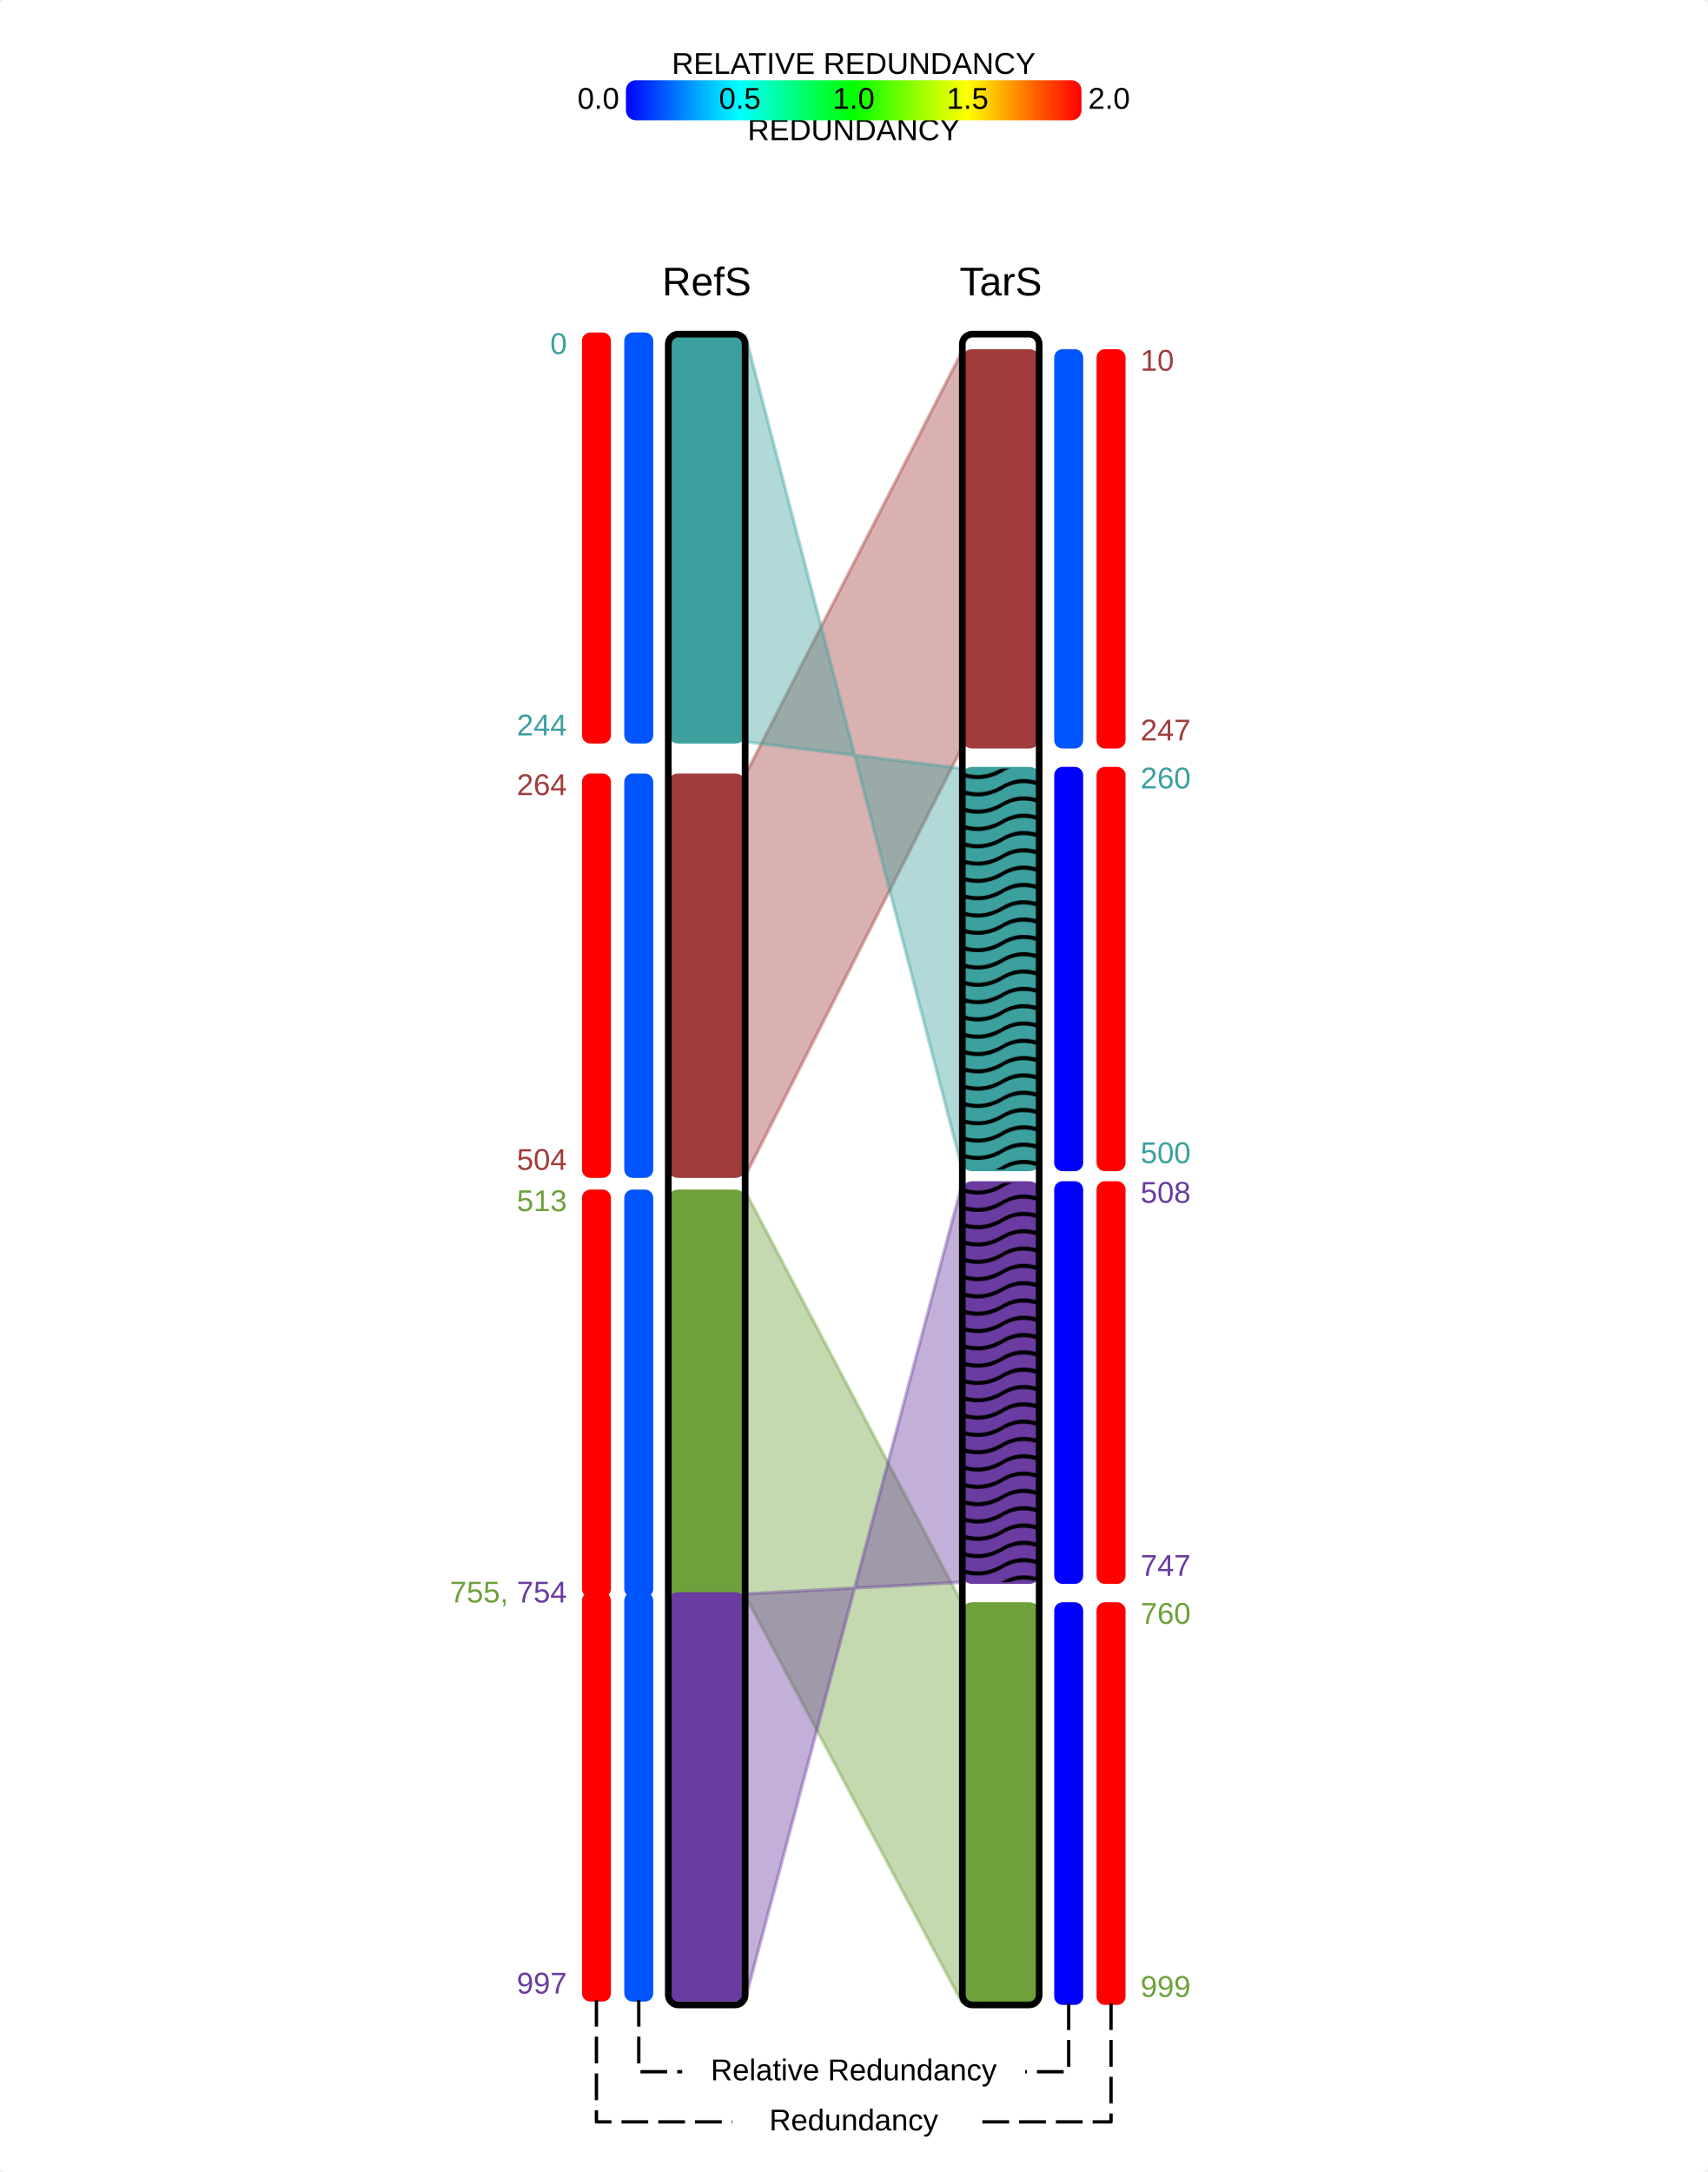
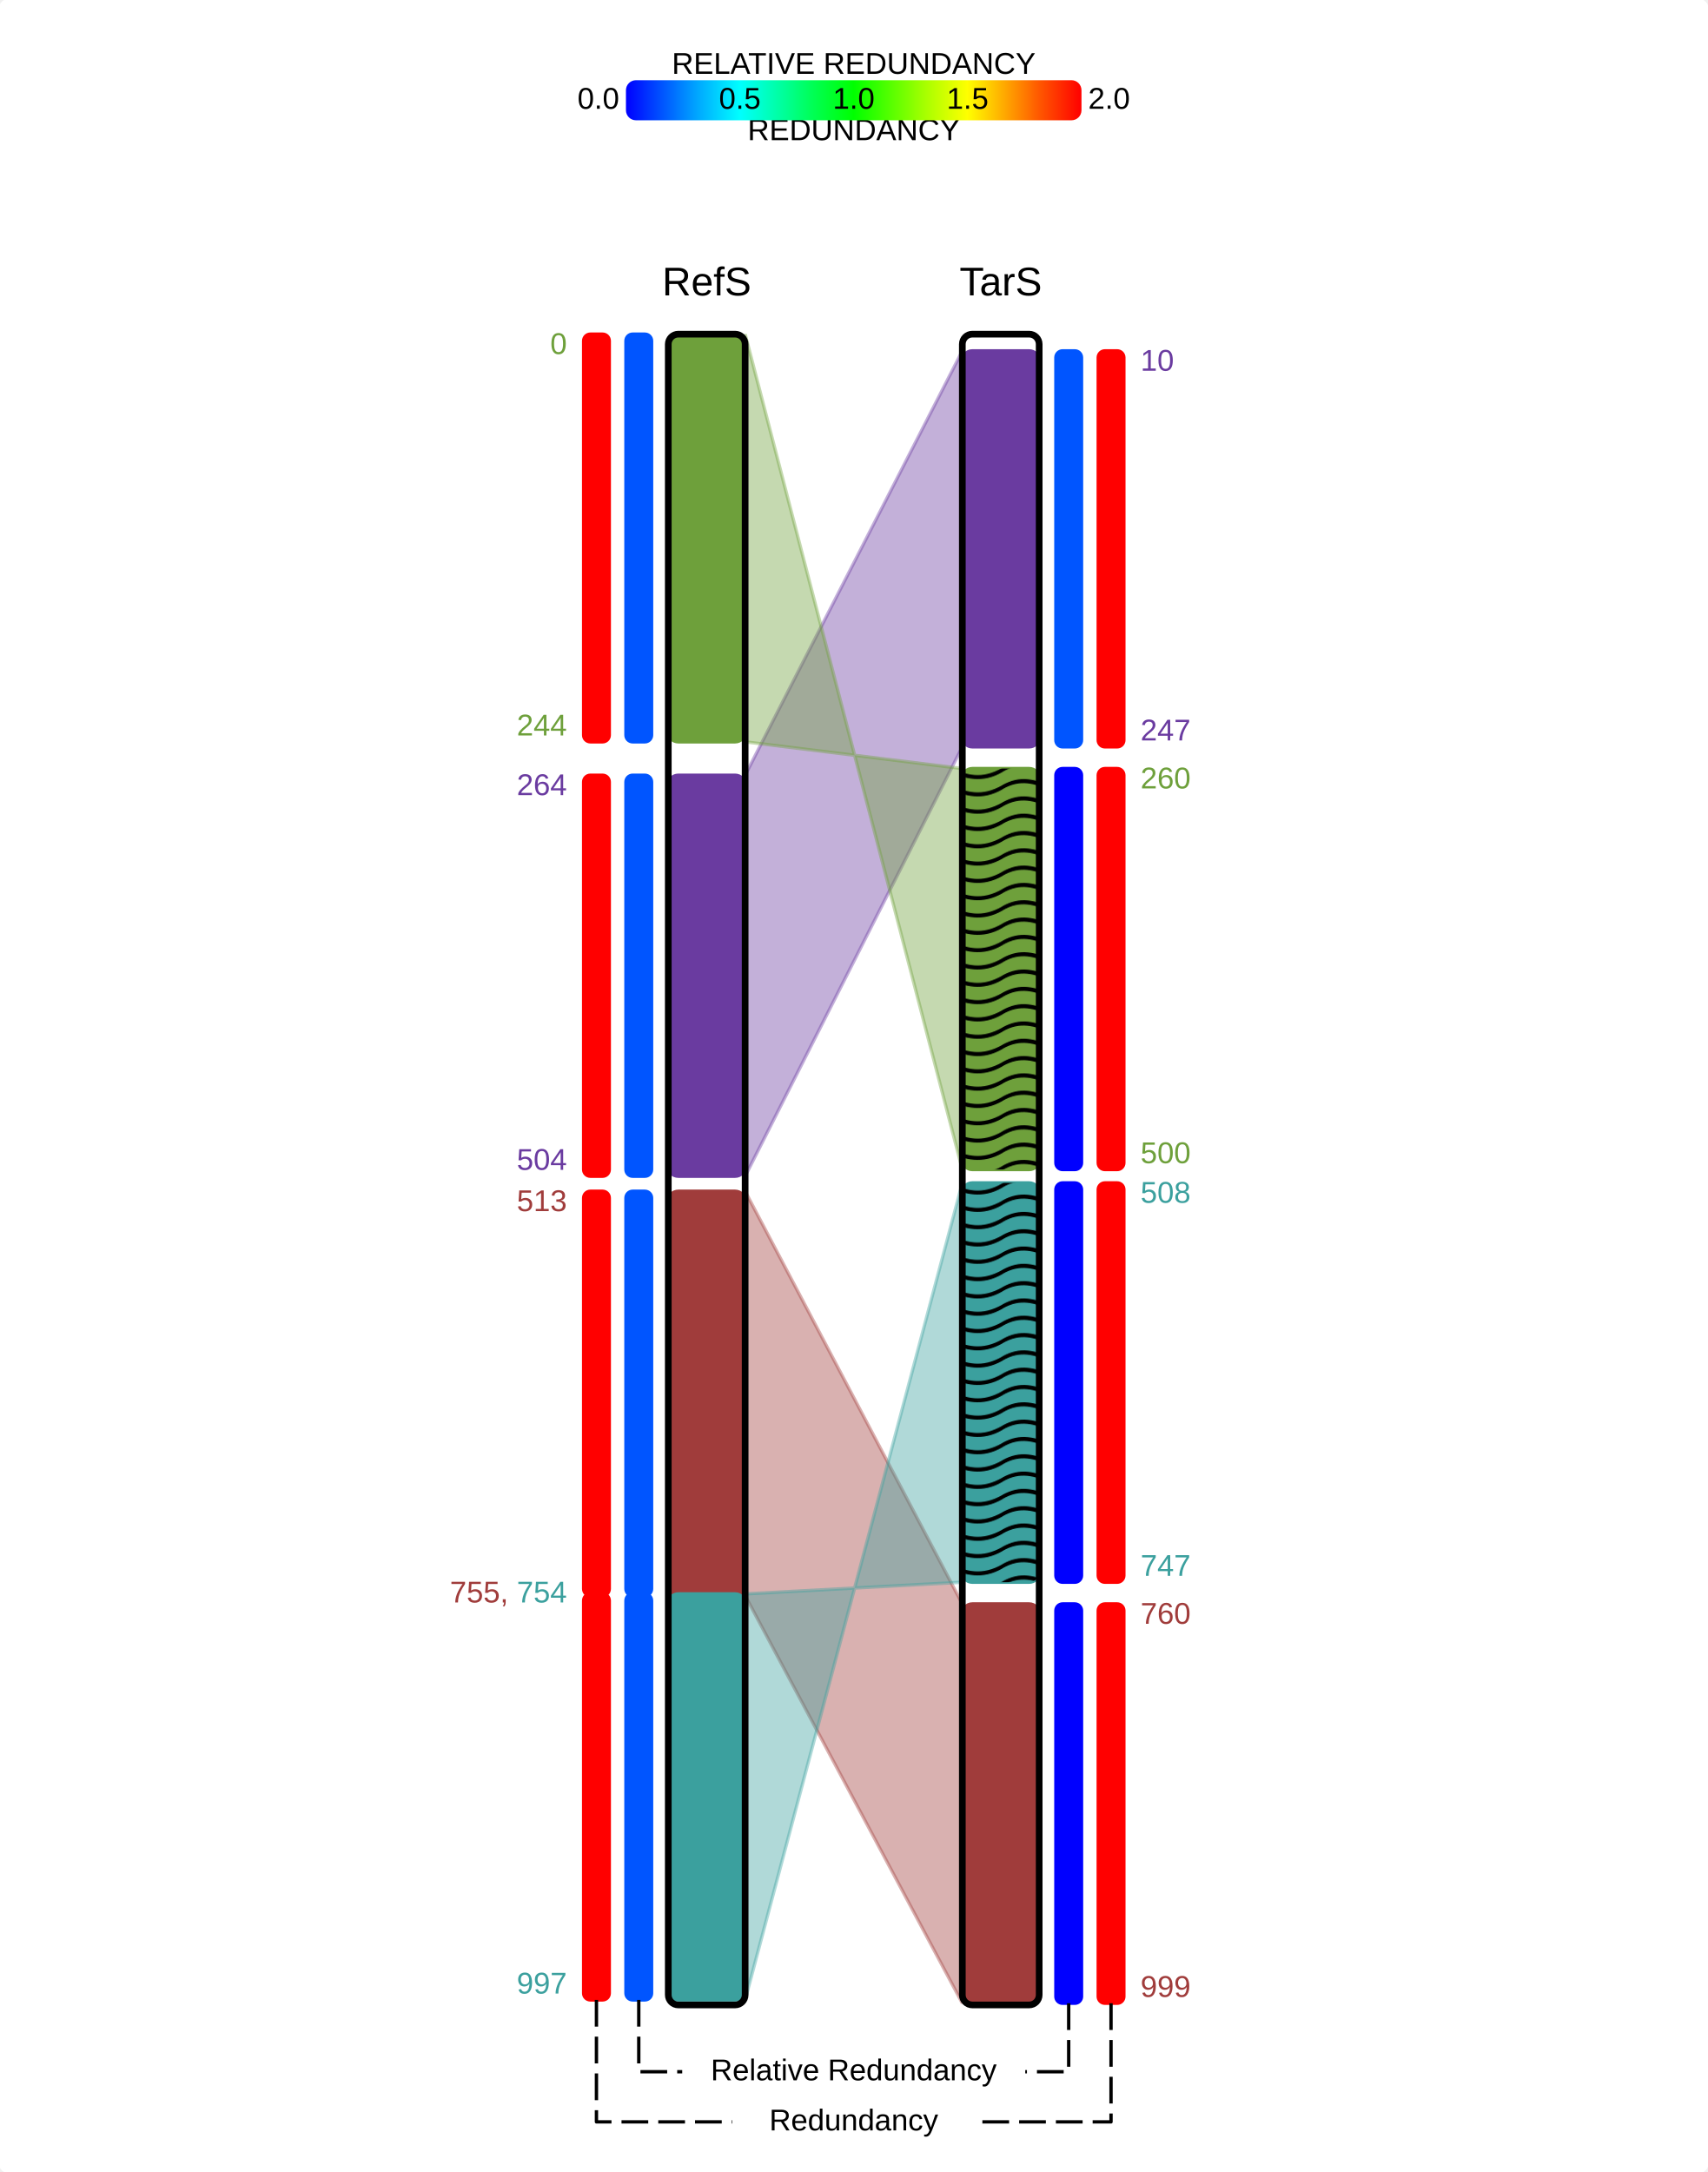
- <svg xmlns="http://www.w3.org/2000/svg" width="511" height="650" id="svg2" version="1.1">
-   <g id="layer1">
-     <defs id="defs6211">
-       <pattern id="Polkadots-large" patternTransform="translate(0,0)scale(10,10)" height="10" width="10" patternUnits="userSpaceOnUse">
-         <circle id="circle4936" r="0.45" cy="0.810" cx="2.567" style="fill:black;stroke:none" />
-         <circle id="circle4938" r="0.45" cy="2.33" cx="3.048" style="fill:black;stroke:none" />
-         <circle id="circle4940" r="0.45" cy="2.415" cx="4.418" style="fill:black;stroke:none" />
-         <circle id="circle4942" r="0.45" cy="3.029" cx="1.844" style="fill:black;stroke:none" />
-         <circle id="circle4944" r="0.45" cy="1.363" cx="6.08" style="fill:black;stroke:none" />
-         <circle id="circle4946" r="0.45" cy="4.413" cx="5.819" style="fill:black;stroke:none" />
-         <circle id="circle4948" r="0.45" cy="4.048" cx="4.305" style="fill:black;stroke:none" />
-         <circle id="circle4950" r="0.45" cy="3.045" cx="5.541" style="fill:black;stroke:none" />
-         <circle id="circle4952" r="0.45" cy="5.527" cx="4.785" style="fill:black;stroke:none" />
-         <circle id="circle4954" r="0.45" cy="5.184" cx="2.667" style="fill:black;stroke:none" />
-         <circle id="circle4956" r="0.45" cy="1.448" cx="7.965" style="fill:black;stroke:none" />
-         <circle id="circle4958" r="0.45" cy="5.049" cx="7.047" style="fill:black;stroke:none" />
-         <circle id="circle4960" r="0.45" cy="0.895" cx="4.340" style="fill:black;stroke:none" />
-         <circle id="circle4962" r="0.45" cy="0.340" cx="7.125" style="fill:black;stroke:none" />
-         <circle id="circle4964" r="0.45" cy="1.049" cx="9.553" style="fill:black;stroke:none" />
-         <circle id="circle4966" r="0.45" cy="2.689" cx="7.006" style="fill:black;stroke:none" />
-         <circle id="circle4968" r="0.45" cy="2.689" cx="8.909" style="fill:black;stroke:none" />
-         <circle id="circle4970" r="0.45" cy="4.407" cx="9.315" style="fill:black;stroke:none" />
-         <circle id="circle4972" r="0.45" cy="3.870" cx="7.820" style="fill:black;stroke:none" />
-         <circle id="circle4974" r="0.45" cy="5.948" cx="8.270" style="fill:black;stroke:none" />
-         <circle id="circle4976" r="0.45" cy="7.428" cx="7.973" style="fill:black;stroke:none" />
-         <circle id="circle4978" r="0.45" cy="8.072" cx="9.342" style="fill:black;stroke:none" />
-         <circle id="circle4980" r="0.45" cy="9.315" cx="8.206" style="fill:black;stroke:none" />
-         <circle id="circle4982" r="0.45" cy="9.475" cx="9.682" style="fill:black;stroke:none" />
-         <circle id="circle4984" r="0.45" cy="6.186" cx="9.688" style="fill:black;stroke:none" />
-         <circle id="circle4986" r="0.45" cy="6.296" cx="3.379" style="fill:black;stroke:none" />
-         <circle id="circle4988" r="0.45" cy="8.204" cx="2.871" style="fill:black;stroke:none" />
-         <circle id="circle4990" r="0.45" cy="8.719" cx="4.59" style="fill:black;stroke:none" />
-         <circle id="circle4992" r="0.45" cy="9.671" cx="3.181" style="fill:black;stroke:none" />
-         <circle id="circle4994" r="0.45" cy="7.315" cx="5.734" style="fill:black;stroke:none" />
-         <circle id="circle4996" r="0.45" cy="6.513" cx="6.707" style="fill:black;stroke:none" />
-         <circle id="circle4998" r="0.45" cy="9.670" cx="5.730" style="fill:black;stroke:none" />
-         <circle id="circle5000" r="0.45" cy="8.373" cx="6.535" style="fill:black;stroke:none" />
-         <circle id="circle5002" r="0.45" cy="7.154" cx="4.37" style="fill:black;stroke:none" />
-         <circle id="circle5004" r="0.45" cy="7.25" cx="0.622" style="fill:black;stroke:none" />
-         <circle id="circle5006" r="0.45" cy="5.679" cx="0.831" style="fill:black;stroke:none" />
-         <circle id="circle5008" r="0.45" cy="8.519" cx="1.257" style="fill:black;stroke:none" />
-         <circle id="circle5010" r="0.45" cy="6.877" cx="1.989" style="fill:black;stroke:none" />
-         <circle id="circle5012" r="0.45" cy="3.181" cx="0.374" style="fill:black;stroke:none" />
-         <circle id="circle5014" r="0.45" cy="1.664" cx="1.166" style="fill:black;stroke:none" />
-         <circle id="circle5016" r="0.45" cy="0.093" cx="1.151" style="fill:black;stroke:none" />
-         <circle id="circle5018" r="0.45" cy="10.093" cx="1.151" style="fill:black;stroke:none" />
-         <circle id="circle5020" r="0.45" cy="4.451" cx="1.302" style="fill:black;stroke:none" />
-         <circle id="circle5022" r="0.45" cy="3.763" cx="3.047" style="fill:black;stroke:none" />
-       </pattern>
-     </defs>
-     <defs id="ffff">
-       <pattern id="Wavy" height="5.181" width="30.0" patternUnits="userSpaceOnUse">
-         <path id="path5114" d="M 7.597,0.061 C 5.079,-0.187 2.656,0.302 -0.01,1.788 L -0.01,3.061 C 2.773,1.431 5.173,1.052 7.472,1.280 C 9.770,1.508 11.969,2.361 14.253,3.218 C 18.820,4.931 23.804,6.676 30.066,3.061 L 30.062,1.788 C 23.622,5.497 19.246,3.770 14.691,2.061 C 12.413,1.207 10.115,0.311 7.597,0.061 z " style="fill:black;stroke:none;" />
-       </pattern>
-     </defs>
-     <defs id="ffff">
-       <pattern id="WavyWhite" height="5.181" width="30.0" patternUnits="userSpaceOnUse">
-         <path id="path5114" d="M 7.597,0.061 C 5.079,-0.187 2.656,0.302 -0.01,1.788 L -0.01,3.061 C 2.773,1.431 5.173,1.052 7.472,1.280 C 9.770,1.508 11.969,2.361 14.253,3.218 C 18.820,4.931 23.804,6.676 30.066,3.061 L 30.062,1.788 C 23.622,5.497 19.246,3.770 14.691,2.061 C 12.413,1.207 10.115,0.311 7.597,0.061 z " style="fill:white;stroke:none;" />
-       </pattern>
-     </defs>
-     <defs id="defs6219">
-       <pattern id="xtrace" height="20.0" width="20.0" patternUnits="userSpaceOnUse">
-         <path style="fill:#000000;stroke:#000000;stroke-width:0.30;stroke-linecap:butt;stroke-linejoin:miter;stroke-opacity:1;stroke-miterlimit:0;stroke-dasharray:none;fill-opacity:1" d="m 0.0,10.0 25,-25.0 0,5 -25,25 z" id="path7213" />
-         <path style="fill:#000000;fill-opacity:1;stroke:#000000;stroke-width:0.30;stroke-linecap:butt;stroke-linejoin:miter;stroke-miterlimit:0;stroke-opacity:1;stroke-dasharray:none" d="m 0.0,30.0 25,-25.0 0,5 -25,25 z" id="path7213-8" />
-         <path style="fill:#000000;fill-opacity:1;stroke:#000000;stroke-width:0.30;stroke-linecap:butt;stroke-linejoin:miter;stroke-miterlimit:0;stroke-opacity:1;stroke-dasharray:none" d="m 0.0,50.0 25,-25.0 0,5 -25,25 z" id="path7213-9" />
-         <path style="fill:#000000;fill-opacity:1;stroke:#000000;stroke-width:0.30;stroke-linecap:butt;stroke-linejoin:miter;stroke-miterlimit:0;stroke-opacity:1;stroke-dasharray:none" d="m 0.0,70.0 25,-25.0 0,5 -25,25 z" id="path7213-10" />
-         <path style="fill:#000000;fill-opacity:1;stroke:#000000;stroke-width:0.30;stroke-linecap:butt;stroke-linejoin:miter;stroke-miterlimit:0;stroke-opacity:1;stroke-dasharray:none" d="m 0.0,90.0 25,-25.0 0,5 -25,25 z" id="path7213-11" />
-         <path style="fill:#000000;fill-opacity:1;stroke:#000000;stroke-width:0.30;stroke-linecap:butt;stroke-linejoin:miter;stroke-miterlimit:0;stroke-opacity:1;stroke-dasharray:none" d="m m 0.0,110.0 25,-25.0 0,05 -25,25 z" id="path7213-12" />
-       </pattern>
-     </defs>
-     <defs id="defs4">
-       <pattern id="dallas" patternTransform="translate(106.5938,206.9062)" height="4.75" width="4.75" patternUnits="userSpaceOnUse">
-         <path style="fill:none;stroke:#000000;stroke-width:1;stroke-linecap:butt;stroke-linejoin:miter;stroke-miterlimit:0;stroke-opacity:1;stroke-dasharray:none" d="m -0.008,2.376 4.763,0" id="path2985" />
-         <path style="fill:none;stroke:#000000;stroke-width:1;stroke-linecap:butt;stroke-linejoin:miter;stroke-miterlimit:0;stroke-opacity:1;stroke-dasharray:none" d="m 2.373,-0.006 0,4.763" id="path2985-1" />
-       </pattern>
-     </defs>
-     <defs id="defs4">
-       <pattern id="lineX" patternTransform="translate(106.5938,206.9062)" height="4.75" width="4.75" patternUnits="userSpaceOnUse">
-         <path style="fill:none;stroke:#000000;stroke-width:1;stroke-linecap:butt;stroke-linejoin:miter;stroke-miterlimit:0;stroke-opacity:1;stroke-dasharray:none" d="m -0.008,2.376 4.763,0" id="path2985" />
-       </pattern>
-     </defs>
-     <defs id="defs4">
-       <pattern id="stripeX" patternTransform="translate(106.5938,206.9062)" height="4.75" width="4.75" patternUnits="userSpaceOnUse">
-         <path style="fill:none;stroke:#000000;stroke-width:1;stroke-linecap:butt;stroke-linejoin:miter;stroke-miterlimit:0;stroke-opacity:1;stroke-dasharray:none" d="m 2.373,-0.006 0,4.763" id="path2985-1" />
-       </pattern>
-     </defs>
-     <rect fill="white" stroke="white" fill-opacity="1" width="511.00" height="650.00" x="0.00" y="0.00" ry="3" />
-     <text id="211.50000085.000000" x="211.50" y="85.00" dominant-baseline="middle" transform="" font-size="12px" font-weight="normal" font-family="Arial" fill="black" text-align="start" line-height="125%%" text-anchor="middle">RefS</text>
-     <text id="299.50000085.000000" x="299.50" y="85.00" dominant-baseline="middle" transform="" font-size="12px" font-weight="normal" font-family="Arial" fill="black" text-align="start" line-height="125%%" text-anchor="middle">TarS</text>
-     <text id="169.666667100.000000" x="169.67" y="100.00" dominant-baseline="text-before-edge" transform="" font-size="9px" font-weight="normal" font-family="Arial" fill="black" text-align="start" line-height="125%%" text-anchor="end">
-       <tspan id="2" style="fill:#3BA09E">0</tspan>
-     </text>
-     <text id="169.666667222.000000" x="169.67" y="222.00" dominant-baseline="text-after-edge" transform="" font-size="9px" font-weight="normal" font-family="Arial" fill="black" text-align="start" line-height="125%%" text-anchor="end">
-       <tspan id="2" style="fill:#3BA09E">244</tspan>
-     </text>
-     <text id="169.666667232.000000" x="169.67" y="232.00" dominant-baseline="text-before-edge" transform="" font-size="9px" font-weight="normal" font-family="Arial" fill="black" text-align="start" line-height="125%%" text-anchor="end">
-       <tspan id="0" style="fill:#A03C3B">264</tspan>
-     </text>
-     <text id="169.666667352.000000" x="169.67" y="352.00" dominant-baseline="text-after-edge" transform="" font-size="9px" font-weight="normal" font-family="Arial" fill="black" text-align="start" line-height="125%%" text-anchor="end">
-       <tspan id="0" style="fill:#A03C3B">504</tspan>
-     </text>
-     <text id="169.666667356.500000" x="169.67" y="356.50" dominant-baseline="text-before-edge" transform="" font-size="9px" font-weight="normal" font-family="Arial" fill="black" text-align="start" line-height="125%%" text-anchor="end">
-       <tspan id="1" style="fill:#6EA03B">513</tspan>
-     </text>
-     <text id="169.666667477.000000" x="169.67" y="477.00" dominant-baseline="middle" transform="" font-size="9px" font-weight="normal" font-family="Arial" fill="black" text-align="start" line-height="125%%" text-anchor="end">
-       <tspan id="1" style="fill:#6EA03B">755, </tspan>
-       <tspan id="3" style="fill:#6A3BA0">754</tspan>
-     </text>
-     <text id="169.666667598.500000" x="169.67" y="598.50" dominant-baseline="text-after-edge" transform="" font-size="9px" font-weight="normal" font-family="Arial" fill="black" text-align="start" line-height="125%%" text-anchor="end">
-       <tspan id="3" style="fill:#6A3BA0">997</tspan>
-     </text>
-     <text id="341.333333105.000000" x="341.33" y="105.00" dominant-baseline="text-before-edge" transform="" font-size="9px" font-weight="normal" font-family="Arial" fill="black" text-align="start" line-height="125%%" text-anchor="start">
-       <tspan id="0" style="fill:#A03C3B">10</tspan>
-     </text>
-     <text id="341.333333223.500000" x="341.33" y="223.50" dominant-baseline="text-after-edge" transform="" font-size="9px" font-weight="normal" font-family="Arial" fill="black" text-align="start" line-height="125%%" text-anchor="start">
-       <tspan id="0" style="fill:#A03C3B">247</tspan>
-     </text>
-     <text id="341.333333230.000000" x="341.33" y="230.00" dominant-baseline="text-before-edge" transform="" font-size="9px" font-weight="normal" font-family="Arial" fill="black" text-align="start" line-height="125%%" text-anchor="start">
-       <tspan id="2" style="fill:#3BA09E">260</tspan>
-     </text>
-     <text id="341.333333350.000000" x="341.33" y="350.00" dominant-baseline="text-after-edge" transform="" font-size="9px" font-weight="normal" font-family="Arial" fill="black" text-align="start" line-height="125%%" text-anchor="start">
-       <tspan id="2" style="fill:#3BA09E">500</tspan>
-     </text>
-     <text id="341.333333354.000000" x="341.33" y="354.00" dominant-baseline="text-before-edge" transform="" font-size="9px" font-weight="normal" font-family="Arial" fill="black" text-align="start" line-height="125%%" text-anchor="start">
-       <tspan id="3" style="fill:#6A3BA0">508</tspan>
-     </text>
-     <text id="341.333333473.500000" x="341.33" y="473.50" dominant-baseline="text-after-edge" transform="" font-size="9px" font-weight="normal" font-family="Arial" fill="black" text-align="start" line-height="125%%" text-anchor="start">
-       <tspan id="3" style="fill:#6A3BA0">747</tspan>
-     </text>
-     <text id="341.333333480.000000" x="341.33" y="480.00" dominant-baseline="text-before-edge" transform="" font-size="9px" font-weight="normal" font-family="Arial" fill="black" text-align="start" line-height="125%%" text-anchor="start">
-       <tspan id="1" style="fill:#6EA03B">760</tspan>
-     </text>
-     <text id="341.333333599.500000" x="341.33" y="599.50" dominant-baseline="text-after-edge" transform="" font-size="9px" font-weight="normal" font-family="Arial" fill="black" text-align="start" line-height="125%%" text-anchor="start">
-       <tspan id="1" style="fill:#6EA03B">999</tspan>
-     </text>
-     <rect fill="#A03C3B" stroke="#A03C3B" fill-opacity="1" width="23.00" height="120.00" x="200.00" y="232.00" ry="3" />
-     <rect id="rect3777" fill="#0055ff" stroke="#0055ff" fill-opacity="1" width="7.67" height="120.00" x="187.33" y="232.00" ry="2" />
-     <rect fill="#ff0000" stroke="#ff0000" fill-opacity="1" width="7.67" height="120.00" x="174.67" y="232.00" ry="2" />
-     <rect fill="#A03C3B" stroke="#A03C3B" fill-opacity="1" width="23.00" height="118.50" x="288.00" y="105.00" ry="3" />
-     <rect id="rect3777" fill="#0055ff" stroke="#0055ff" fill-opacity="1" width="7.67" height="118.50" x="316.00" y="105.00" ry="2" />
-     <rect fill="#ff0000" stroke="#ff0000" fill-opacity="1" width="7.67" height="118.50" x="328.67" y="105.00" ry="2" />
-     <polygon points="223.00,232.00 223.00,352.00 288.00,223.50 288.00,105.00" fill="#A03C3B" stroke="#A03C3B" stroke-width="1" stroke-opacity="0.4" fill-opacity="0.4" />
-     <rect fill="#6EA03B" stroke="#6EA03B" fill-opacity="1" width="23.00" height="121.00" x="200.00" y="356.50" ry="3" />
-     <rect id="rect3777" fill="#0055ff" stroke="#0055ff" fill-opacity="1" width="7.67" height="121.00" x="187.33" y="356.50" ry="2" />
-     <rect fill="#ff0000" stroke="#ff0000" fill-opacity="1" width="7.67" height="121.00" x="174.67" y="356.50" ry="2" />
-     <rect fill="#6EA03B" stroke="#6EA03B" fill-opacity="1" width="23.00" height="119.50" x="288.00" y="480.00" ry="3" />
-     <rect id="rect3777" fill="#0000ff" stroke="#0000ff" fill-opacity="1" width="7.67" height="119.50" x="316.00" y="480.00" ry="2" />
-     <rect fill="#ff0000" stroke="#ff0000" fill-opacity="1" width="7.67" height="119.50" x="328.67" y="480.00" ry="2" />
-     <polygon points="223.00,356.50 223.00,477.50 288.00,599.50 288.00,480.00" fill="#6EA03B" stroke="#6EA03B" stroke-width="1" stroke-opacity="0.4" fill-opacity="0.4" />
-     <rect fill="#3BA09E" stroke="#3BA09E" fill-opacity="1" width="23.00" height="122.00" x="200.00" y="100.00" ry="3" />
-     <rect id="rect3777" fill="#0055ff" stroke="#0055ff" fill-opacity="1" width="7.67" height="122.00" x="187.33" y="100.00" ry="2" />
-     <rect fill="#ff0000" stroke="#ff0000" fill-opacity="1" width="7.67" height="122.00" x="174.67" y="100.00" ry="2" />
-     <rect fill="#3BA09E" stroke="#3BA09E" fill-opacity="1" width="23.00" height="120.00" x="288.00" y="230.00" ry="3" />
-     <rect fill-opacity="1" stroke-width="2" fill="url(#Wavy)" width="23.00" height="120.00" x="288.00" y="230.00" ry="3" />
-     <rect id="rect3777" fill="#0000ff" stroke="#0000ff" fill-opacity="1" width="7.67" height="120.00" x="316.00" y="230.00" ry="2" />
-     <rect fill="#ff0000" stroke="#ff0000" fill-opacity="1" width="7.67" height="120.00" x="328.67" y="230.00" ry="2" />
-     <polygon points="223.00,100.00 223.00,222.00 288.00,230.00 288.00,350.00" fill="#3BA09E" stroke="#3BA09E" stroke-width="1" stroke-opacity="0.4" fill-opacity="0.4" />
-     <rect fill="#6A3BA0" stroke="#6A3BA0" fill-opacity="1" width="23.00" height="121.50" x="200.00" y="477.00" ry="3" />
-     <rect id="rect3777" fill="#0055ff" stroke="#0055ff" fill-opacity="1" width="7.67" height="121.50" x="187.33" y="477.00" ry="2" />
-     <rect fill="#ff0000" stroke="#ff0000" fill-opacity="1" width="7.67" height="121.50" x="174.67" y="477.00" ry="2" />
-     <rect fill="#6A3BA0" stroke="#6A3BA0" fill-opacity="1" width="23.00" height="119.50" x="288.00" y="354.00" ry="3" />
-     <rect fill-opacity="1" stroke-width="2" fill="url(#Wavy)" width="23.00" height="119.50" x="288.00" y="354.00" ry="3" />
-     <rect id="rect3777" fill="#0000ff" stroke="#0000ff" fill-opacity="1" width="7.67" height="119.50" x="316.00" y="354.00" ry="2" />
-     <rect fill="#ff0000" stroke="#ff0000" fill-opacity="1" width="7.67" height="119.50" x="328.67" y="354.00" ry="2" />
-     <polygon points="223.00,477.00 223.00,598.50 288.00,354.00 288.00,473.50" fill="#6A3BA0" stroke="#6A3BA0" stroke-width="1" stroke-opacity="0.4" fill-opacity="0.4" />
-     <rect fill="none" stroke="#000000" stroke-width="2" stroke-linecap="butt" stroke-linejoin="miter" stroke-miterlimit="4" width="23.00" height="500.00" x="200.00" y="100.00" ry="3" />
-     <rect fill="none" stroke="#000000" stroke-width="2" stroke-linecap="butt" stroke-linejoin="miter" stroke-miterlimit="4" width="23.00" height="500.00" x="288.00" y="100.00" ry="3" />
-     <text id="255.50000024.000000" x="255.50" y="24.00" dominant-baseline="text-after-edge" transform="" font-size="9px" font-weight="normal" font-family="Arial" fill="black" text-align="start" line-height="125%%" text-anchor="middle">RELATIVE REDUNDANCY</text>
-     <text id="255.50000036.000000" x="255.50" y="36.00" dominant-baseline="text-before-edge" transform="" font-size="9px" font-weight="normal" font-family="Arial" fill="black" text-align="start" line-height="125%%" text-anchor="middle">REDUNDANCY</text>
-     <defs>
-       <linearGradient id="grad187.33333324.000000" x1="0%" y1="0%" x2="100%" y2="0%">
-         <stop offset="0%" style="stop-color:#0000ff;stop-opacity:1" />
-         <stop offset="8%" style="stop-color:#0055ff;stop-opacity:1" />
-         <stop offset="16%" style="stop-color:#00aaff;stop-opacity:1" />
-         <stop offset="25%" style="stop-color:#00ffff;stop-opacity:1" />
-         <stop offset="33%" style="stop-color:#00ffaa;stop-opacity:1" />
-         <stop offset="41%" style="stop-color:#00ff55;stop-opacity:1" />
-         <stop offset="50%" style="stop-color:#00ff00;stop-opacity:1" />
-         <stop offset="58%" style="stop-color:#55ff00;stop-opacity:1" />
-         <stop offset="66%" style="stop-color:#aaff00;stop-opacity:1" />
-         <stop offset="75%" style="stop-color:#ffff00;stop-opacity:1" />
-         <stop offset="83%" style="stop-color:#ffaa00;stop-opacity:1" />
-         <stop offset="91%" style="stop-color:#ff5500;stop-opacity:1" />
-         <stop offset="100%" style="stop-color:#ff0000;stop-opacity:1" />
-       </linearGradient>
-     </defs>
-     <rect fill="url(#grad187.33333324.000000)" width="136.33" height="12.00" x="187.33" y="24.00" ry="3" />
-     <text id="185.33333330.000000" x="185.33" y="30.00" dominant-baseline="middle" transform="" font-size="9px" font-weight="normal" font-family="Arial" fill="black" text-align="start" line-height="125%%" text-anchor="end">0.0</text>
-     <text id="221.41666730.000000" x="221.42" y="30.00" dominant-baseline="middle" transform="" font-size="9px" font-weight="normal" font-family="Arial" fill="black" text-align="start" line-height="125%%" text-anchor="middle">0.5</text>
-     <text id="255.50000030.000000" x="255.50" y="30.00" dominant-baseline="middle" transform="" font-size="9px" font-weight="normal" font-family="Arial" fill="black" text-align="start" line-height="125%%" text-anchor="middle">1.0</text>
-     <text id="289.58333330.000000" x="289.58" y="30.00" dominant-baseline="middle" transform="" font-size="9px" font-weight="normal" font-family="Arial" fill="black" text-align="start" line-height="125%%" text-anchor="middle">1.5</text>
-     <text id="325.66666730.000000" x="325.67" y="30.00" dominant-baseline="middle" transform="" font-size="9px" font-weight="normal" font-family="Arial" fill="black" text-align="start" line-height="125%%" text-anchor="start">2.0</text>
-     <path d="M 191.167,598.5 v 21.5 h 13" fill="none" stroke="black" stroke-linejoin="round" stroke-dasharray="8 3" stroke-width="1.00" />
-     <path d="M 319.833,599.5 v 20.5 h -13" fill="none" stroke="black" stroke-linejoin="round" stroke-dasharray="8 3" stroke-width="1.00" />
-     <text id="255.500000620.000000" x="255.50" y="620.00" dominant-baseline="middle" transform="" font-size="9px" font-weight="normal" font-family="Arial" fill="black" text-align="start" line-height="125%%" text-anchor="middle">Relative Redundancy</text>
-     <path d="M 178.5,598.5 v 36.5 h 40.667" fill="none" stroke="black" stroke-linejoin="round" stroke-dasharray="8 3" stroke-width="1.00" />
-     <path d="M 332.5,599.5 v 35.5 h -40.667" fill="none" stroke="black" stroke-linejoin="round" stroke-dasharray="8 3" stroke-width="1.00" />
-     <text id="255.500000635.000000" x="255.50" y="635.00" dominant-baseline="middle" transform="" font-size="9px" font-weight="normal" font-family="Arial" fill="black" text-align="start" line-height="125%%" text-anchor="middle">Redundancy</text>
-   </g>
+ <svg xmlns="http://www.w3.org/2000/svg" width="511" height="650">
+   <defs id="ffff">
+     <pattern id="Wavy" height="5.181" width="30" patternUnits="userSpaceOnUse">
+       <path d="M 7.597,0.061 C 5.079,-0.187 2.656,0.302 -0.01,1.788 L -0.01,3.061 C 2.773,1.431 5.173,1.052 7.472,1.280 C 9.770,1.508 11.969,2.361 14.253,3.218 C 18.820,4.931 23.804,6.676 30.066,3.061 L 30.062,1.788 C 23.622,5.497 19.246,3.770 14.691,2.061 C 12.413,1.207 10.115,0.311 7.597,0.061 z" fill="black" stroke="none" />
+     </pattern>
+   </defs>
+   <defs id="ffff">
+     <pattern id="WavyWhite" height="5.181" width="30" patternUnits="userSpaceOnUse">
+       <path d="M 7.597,0.061 C 5.079,-0.187 2.656,0.302 -0.01,1.788 L -0.01,3.061 C 2.773,1.431 5.173,1.052 7.472,1.280 C 9.770,1.508 11.969,2.361 14.253,3.218 C 18.820,4.931 23.804,6.676 30.066,3.061 L 30.062,1.788 C 23.622,5.497 19.246,3.770 14.691,2.061 C 12.413,1.207 10.115,0.311 7.597,0.061 z" fill="white" stroke="none" />
+     </pattern>
+   </defs>
+   <rect fill="white" stroke="white" fill-opacity="1" width="511.00" height="650.00" x="0.00" y="0.00" ry="3" />
+   <text id="211.50000085.000000" x="211.50" y="85.00" dominant-baseline="middle" transform="" font-size="12px" font-weight="normal" font-family="Arial" fill="black" text-align="start" line-height="125%%" text-anchor="middle">RefS</text>
+   <text id="299.50000085.000000" x="299.50" y="85.00" dominant-baseline="middle" transform="" font-size="12px" font-weight="normal" font-family="Arial" fill="black" text-align="start" line-height="125%%" text-anchor="middle">TarS</text>
+   <text id="169.666667100.000000" x="169.67" y="100.00" dominant-baseline="text-before-edge" transform="" font-size="9px" font-weight="normal" font-family="Arial" fill="black" text-align="start" line-height="125%%" text-anchor="end">
+     <tspan id="5" style="fill:#6EA03B">0</tspan>
+   </text>
+   <text id="169.666667222.000000" x="169.67" y="222.00" dominant-baseline="text-after-edge" transform="" font-size="9px" font-weight="normal" font-family="Arial" fill="black" text-align="start" line-height="125%%" text-anchor="end">
+     <tspan id="5" style="fill:#6EA03B">244</tspan>
+   </text>
+   <text id="169.666667232.000000" x="169.67" y="232.00" dominant-baseline="text-before-edge" transform="" font-size="9px" font-weight="normal" font-family="Arial" fill="black" text-align="start" line-height="125%%" text-anchor="end">
+     <tspan id="3" style="fill:#6A3BA0">264</tspan>
+   </text>
+   <text id="169.666667352.000000" x="169.67" y="352.00" dominant-baseline="text-after-edge" transform="" font-size="9px" font-weight="normal" font-family="Arial" fill="black" text-align="start" line-height="125%%" text-anchor="end">
+     <tspan id="3" style="fill:#6A3BA0">504</tspan>
+   </text>
+   <text id="169.666667356.500000" x="169.67" y="356.50" dominant-baseline="text-before-edge" transform="" font-size="9px" font-weight="normal" font-family="Arial" fill="black" text-align="start" line-height="125%%" text-anchor="end">
+     <tspan id="4" style="fill:#A03C3B">513</tspan>
+   </text>
+   <text id="169.666667477.000000" x="169.67" y="477.00" dominant-baseline="middle" transform="" font-size="9px" font-weight="normal" font-family="Arial" fill="black" text-align="start" line-height="125%%" text-anchor="end">
+     <tspan id="4" style="fill:#A03C3B">755, </tspan>
+     <tspan id="6" style="fill:#3BA09E">754</tspan>
+   </text>
+   <text id="169.666667598.500000" x="169.67" y="598.50" dominant-baseline="text-after-edge" transform="" font-size="9px" font-weight="normal" font-family="Arial" fill="black" text-align="start" line-height="125%%" text-anchor="end">
+     <tspan id="6" style="fill:#3BA09E">997</tspan>
+   </text>
+   <text id="341.333333105.000000" x="341.33" y="105.00" dominant-baseline="text-before-edge" transform="" font-size="9px" font-weight="normal" font-family="Arial" fill="black" text-align="start" line-height="125%%" text-anchor="start">
+     <tspan id="3" style="fill:#6A3BA0">10</tspan>
+   </text>
+   <text id="341.333333223.500000" x="341.33" y="223.50" dominant-baseline="text-after-edge" transform="" font-size="9px" font-weight="normal" font-family="Arial" fill="black" text-align="start" line-height="125%%" text-anchor="start">
+     <tspan id="3" style="fill:#6A3BA0">247</tspan>
+   </text>
+   <text id="341.333333230.000000" x="341.33" y="230.00" dominant-baseline="text-before-edge" transform="" font-size="9px" font-weight="normal" font-family="Arial" fill="black" text-align="start" line-height="125%%" text-anchor="start">
+     <tspan id="5" style="fill:#6EA03B">260</tspan>
+   </text>
+   <text id="341.333333350.000000" x="341.33" y="350.00" dominant-baseline="text-after-edge" transform="" font-size="9px" font-weight="normal" font-family="Arial" fill="black" text-align="start" line-height="125%%" text-anchor="start">
+     <tspan id="5" style="fill:#6EA03B">500</tspan>
+   </text>
+   <text id="341.333333354.000000" x="341.33" y="354.00" dominant-baseline="text-before-edge" transform="" font-size="9px" font-weight="normal" font-family="Arial" fill="black" text-align="start" line-height="125%%" text-anchor="start">
+     <tspan id="6" style="fill:#3BA09E">508</tspan>
+   </text>
+   <text id="341.333333473.500000" x="341.33" y="473.50" dominant-baseline="text-after-edge" transform="" font-size="9px" font-weight="normal" font-family="Arial" fill="black" text-align="start" line-height="125%%" text-anchor="start">
+     <tspan id="6" style="fill:#3BA09E">747</tspan>
+   </text>
+   <text id="341.333333480.000000" x="341.33" y="480.00" dominant-baseline="text-before-edge" transform="" font-size="9px" font-weight="normal" font-family="Arial" fill="black" text-align="start" line-height="125%%" text-anchor="start">
+     <tspan id="4" style="fill:#A03C3B">760</tspan>
+   </text>
+   <text id="341.333333599.500000" x="341.33" y="599.50" dominant-baseline="text-after-edge" transform="" font-size="9px" font-weight="normal" font-family="Arial" fill="black" text-align="start" line-height="125%%" text-anchor="start">
+     <tspan id="4" style="fill:#A03C3B">999</tspan>
+   </text>
+   <rect fill="#6A3BA0" stroke="#6A3BA0" fill-opacity="1" width="23.00" height="120.00" x="200.00" y="232.00" ry="3" />
+   <rect id="rect3777" fill="#0055ff" stroke="#0055ff" fill-opacity="1" width="7.67" height="120.00" x="187.33" y="232.00" ry="2" />
+   <rect fill="#ff0000" stroke="#ff0000" fill-opacity="1" width="7.67" height="120.00" x="174.67" y="232.00" ry="2" />
+   <rect fill="#6A3BA0" stroke="#6A3BA0" fill-opacity="1" width="23.00" height="118.50" x="288.00" y="105.00" ry="3" />
+   <rect id="rect3777" fill="#0055ff" stroke="#0055ff" fill-opacity="1" width="7.67" height="118.50" x="316.00" y="105.00" ry="2" />
+   <rect fill="#ff0000" stroke="#ff0000" fill-opacity="1" width="7.67" height="118.50" x="328.67" y="105.00" ry="2" />
+   <polygon points="223.00,232.00 223.00,352.00 288.00,223.50 288.00,105.00" fill="#6A3BA0" stroke="#6A3BA0" stroke-width="1" stroke-opacity="0.4" fill-opacity="0.4" />
+   <rect fill="#A03C3B" stroke="#A03C3B" fill-opacity="1" width="23.00" height="121.00" x="200.00" y="356.50" ry="3" />
+   <rect id="rect3777" fill="#0055ff" stroke="#0055ff" fill-opacity="1" width="7.67" height="121.00" x="187.33" y="356.50" ry="2" />
+   <rect fill="#ff0000" stroke="#ff0000" fill-opacity="1" width="7.67" height="121.00" x="174.67" y="356.50" ry="2" />
+   <rect fill="#A03C3B" stroke="#A03C3B" fill-opacity="1" width="23.00" height="119.50" x="288.00" y="480.00" ry="3" />
+   <rect id="rect3777" fill="#0000ff" stroke="#0000ff" fill-opacity="1" width="7.67" height="119.50" x="316.00" y="480.00" ry="2" />
+   <rect fill="#ff0000" stroke="#ff0000" fill-opacity="1" width="7.67" height="119.50" x="328.67" y="480.00" ry="2" />
+   <polygon points="223.00,356.50 223.00,477.50 288.00,599.50 288.00,480.00" fill="#A03C3B" stroke="#A03C3B" stroke-width="1" stroke-opacity="0.4" fill-opacity="0.4" />
+   <rect fill="#6EA03B" stroke="#6EA03B" fill-opacity="1" width="23.00" height="122.00" x="200.00" y="100.00" ry="3" />
+   <rect id="rect3777" fill="#0055ff" stroke="#0055ff" fill-opacity="1" width="7.67" height="122.00" x="187.33" y="100.00" ry="2" />
+   <rect fill="#ff0000" stroke="#ff0000" fill-opacity="1" width="7.67" height="122.00" x="174.67" y="100.00" ry="2" />
+   <rect fill="#6EA03B" stroke="#6EA03B" fill-opacity="1" width="23.00" height="120.00" x="288.00" y="230.00" ry="3" />
+   <rect fill-opacity="1" stroke-width="2" fill="url(#Wavy)" width="23.00" height="120.00" x="288.00" y="230.00" ry="3" />
+   <rect id="rect3777" fill="#0000ff" stroke="#0000ff" fill-opacity="1" width="7.67" height="120.00" x="316.00" y="230.00" ry="2" />
+   <rect fill="#ff0000" stroke="#ff0000" fill-opacity="1" width="7.67" height="120.00" x="328.67" y="230.00" ry="2" />
+   <polygon points="223.00,100.00 223.00,222.00 288.00,230.00 288.00,350.00" fill="#6EA03B" stroke="#6EA03B" stroke-width="1" stroke-opacity="0.4" fill-opacity="0.4" />
+   <rect fill="#3BA09E" stroke="#3BA09E" fill-opacity="1" width="23.00" height="121.50" x="200.00" y="477.00" ry="3" />
+   <rect id="rect3777" fill="#0055ff" stroke="#0055ff" fill-opacity="1" width="7.67" height="121.50" x="187.33" y="477.00" ry="2" />
+   <rect fill="#ff0000" stroke="#ff0000" fill-opacity="1" width="7.67" height="121.50" x="174.67" y="477.00" ry="2" />
+   <rect fill="#3BA09E" stroke="#3BA09E" fill-opacity="1" width="23.00" height="119.50" x="288.00" y="354.00" ry="3" />
+   <rect fill-opacity="1" stroke-width="2" fill="url(#Wavy)" width="23.00" height="119.50" x="288.00" y="354.00" ry="3" />
+   <rect id="rect3777" fill="#0000ff" stroke="#0000ff" fill-opacity="1" width="7.67" height="119.50" x="316.00" y="354.00" ry="2" />
+   <rect fill="#ff0000" stroke="#ff0000" fill-opacity="1" width="7.67" height="119.50" x="328.67" y="354.00" ry="2" />
+   <polygon points="223.00,477.00 223.00,598.50 288.00,354.00 288.00,473.50" fill="#3BA09E" stroke="#3BA09E" stroke-width="1" stroke-opacity="0.4" fill-opacity="0.4" />
+   <rect fill="none" stroke="#000000" stroke-width="2" stroke-linecap="butt" stroke-linejoin="miter" stroke-miterlimit="4" width="23.00" height="500.00" x="200.00" y="100.00" ry="3" />
+   <rect fill="none" stroke="#000000" stroke-width="2" stroke-linecap="butt" stroke-linejoin="miter" stroke-miterlimit="4" width="23.00" height="500.00" x="288.00" y="100.00" ry="3" />
+   <text id="255.50000024.000000" x="255.50" y="24.00" dominant-baseline="text-after-edge" transform="" font-size="9px" font-weight="normal" font-family="Arial" fill="black" text-align="start" line-height="125%%" text-anchor="middle">RELATIVE REDUNDANCY</text>
+   <text id="255.50000036.000000" x="255.50" y="36.00" dominant-baseline="text-before-edge" transform="" font-size="9px" font-weight="normal" font-family="Arial" fill="black" text-align="start" line-height="125%%" text-anchor="middle">REDUNDANCY</text>
+   <defs>
+     <linearGradient id="grad187.33333324.000000" x1="0%" y1="0%" x2="100%" y2="0%">
+       <stop offset="0%" stop-color="#0000ff" stop-opacity="1" />
+       <stop offset="8%" stop-color="#0055ff" stop-opacity="1" />
+       <stop offset="16%" stop-color="#00aaff" stop-opacity="1" />
+       <stop offset="25%" stop-color="#00ffff" stop-opacity="1" />
+       <stop offset="33%" stop-color="#00ffaa" stop-opacity="1" />
+       <stop offset="41%" stop-color="#00ff55" stop-opacity="1" />
+       <stop offset="50%" stop-color="#00ff00" stop-opacity="1" />
+       <stop offset="58%" stop-color="#55ff00" stop-opacity="1" />
+       <stop offset="66%" stop-color="#aaff00" stop-opacity="1" />
+       <stop offset="75%" stop-color="#ffff00" stop-opacity="1" />
+       <stop offset="83%" stop-color="#ffaa00" stop-opacity="1" />
+       <stop offset="91%" stop-color="#ff5500" stop-opacity="1" />
+       <stop offset="100%" stop-color="#ff0000" stop-opacity="1" />
+     </linearGradient>
+   </defs>
+   <rect fill="url(#grad187.33333324.000000)" width="136.33" height="12.00" x="187.33" y="24.00" ry="3" />
+   <text id="185.33333330.000000" x="185.33" y="30.00" dominant-baseline="middle" transform="" font-size="9px" font-weight="normal" font-family="Arial" fill="black" text-align="start" line-height="125%%" text-anchor="end">0.0</text>
+   <text id="221.41666730.000000" x="221.42" y="30.00" dominant-baseline="middle" transform="" font-size="9px" font-weight="normal" font-family="Arial" fill="black" text-align="start" line-height="125%%" text-anchor="middle">0.5</text>
+   <text id="255.50000030.000000" x="255.50" y="30.00" dominant-baseline="middle" transform="" font-size="9px" font-weight="normal" font-family="Arial" fill="black" text-align="start" line-height="125%%" text-anchor="middle">1.0</text>
+   <text id="289.58333330.000000" x="289.58" y="30.00" dominant-baseline="middle" transform="" font-size="9px" font-weight="normal" font-family="Arial" fill="black" text-align="start" line-height="125%%" text-anchor="middle">1.5</text>
+   <text id="325.66666730.000000" x="325.67" y="30.00" dominant-baseline="middle" transform="" font-size="9px" font-weight="normal" font-family="Arial" fill="black" text-align="start" line-height="125%%" text-anchor="start">2.0</text>
+   <path d="M 191.167,598.5 v 21.5 h 13" fill="none" stroke="black" stroke-linejoin="round" stroke-dasharray="8 3" stroke-width="1.00" />
+   <path d="M 319.833,599.5 v 20.5 h -13" fill="none" stroke="black" stroke-linejoin="round" stroke-dasharray="8 3" stroke-width="1.00" />
+   <text id="255.500000620.000000" x="255.50" y="620.00" dominant-baseline="middle" transform="" font-size="9px" font-weight="normal" font-family="Arial" fill="black" text-align="start" line-height="125%%" text-anchor="middle">Relative Redundancy</text>
+   <path d="M 178.5,598.5 v 36.5 h 40.667" fill="none" stroke="black" stroke-linejoin="round" stroke-dasharray="8 3" stroke-width="1.00" />
+   <path d="M 332.5,599.5 v 35.5 h -40.667" fill="none" stroke="black" stroke-linejoin="round" stroke-dasharray="8 3" stroke-width="1.00" />
+   <text id="255.500000635.000000" x="255.50" y="635.00" dominant-baseline="middle" transform="" font-size="9px" font-weight="normal" font-family="Arial" fill="black" text-align="start" line-height="125%%" text-anchor="middle">Redundancy</text>
</svg>
